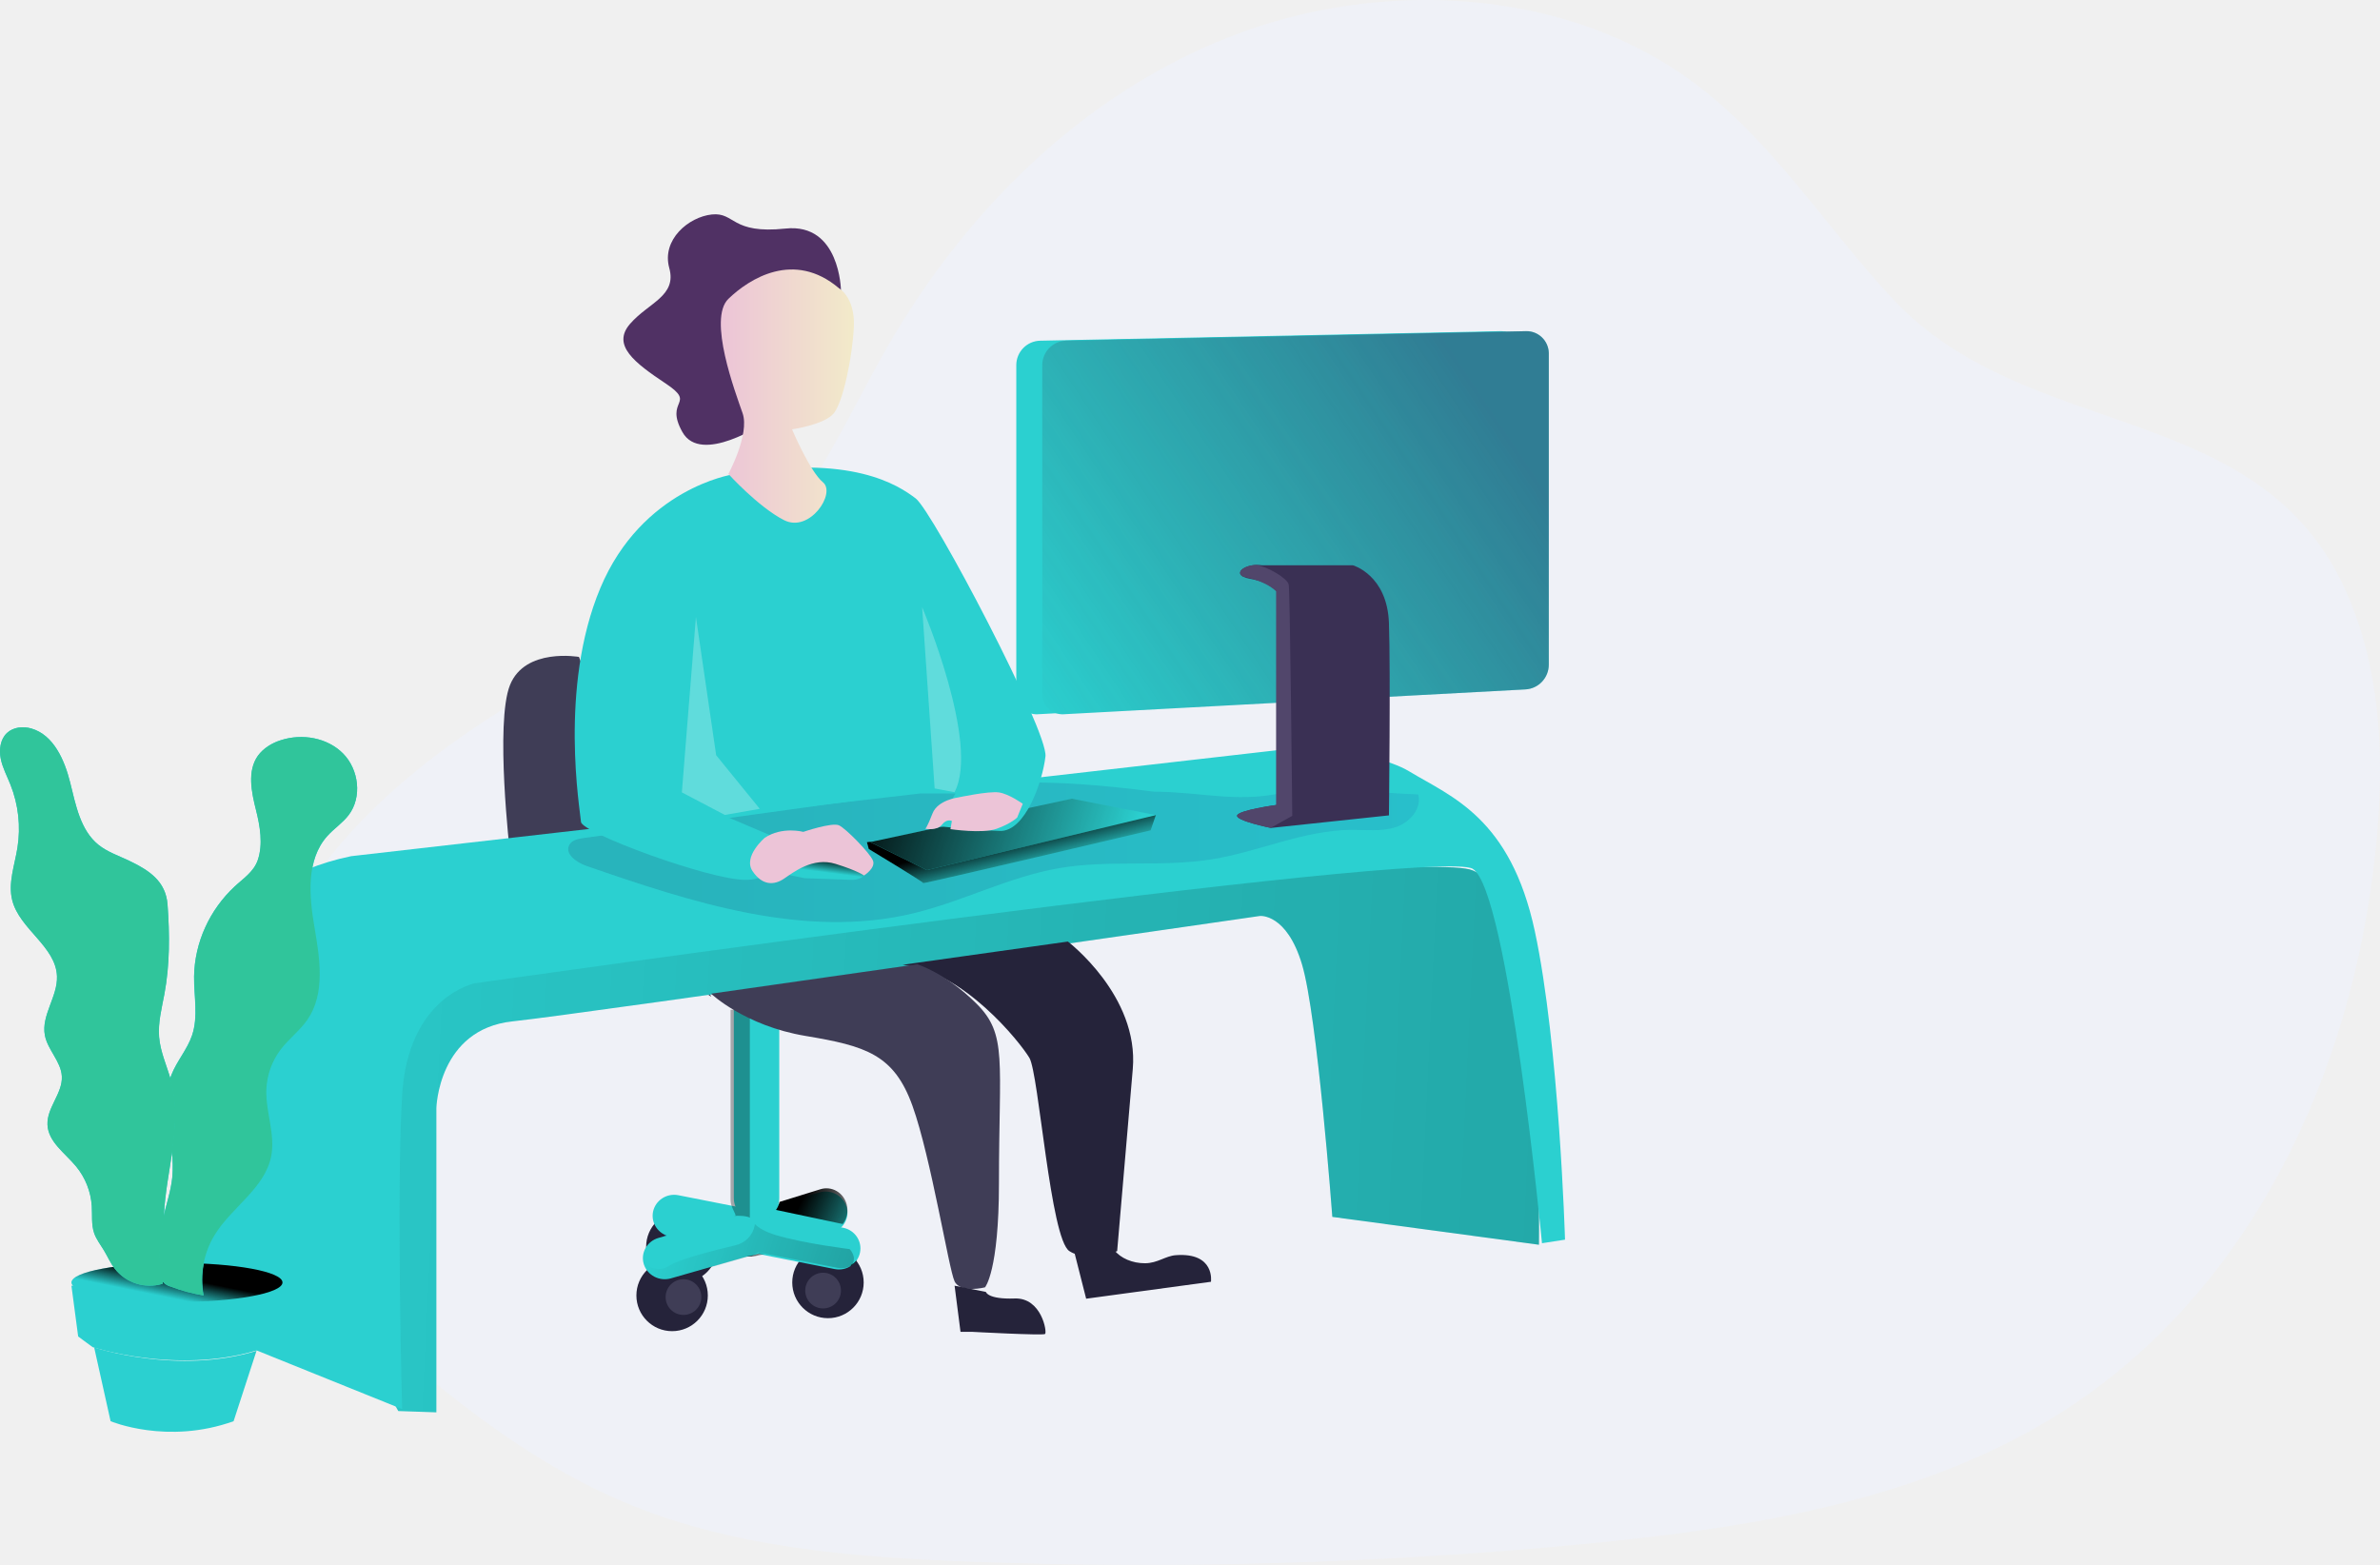
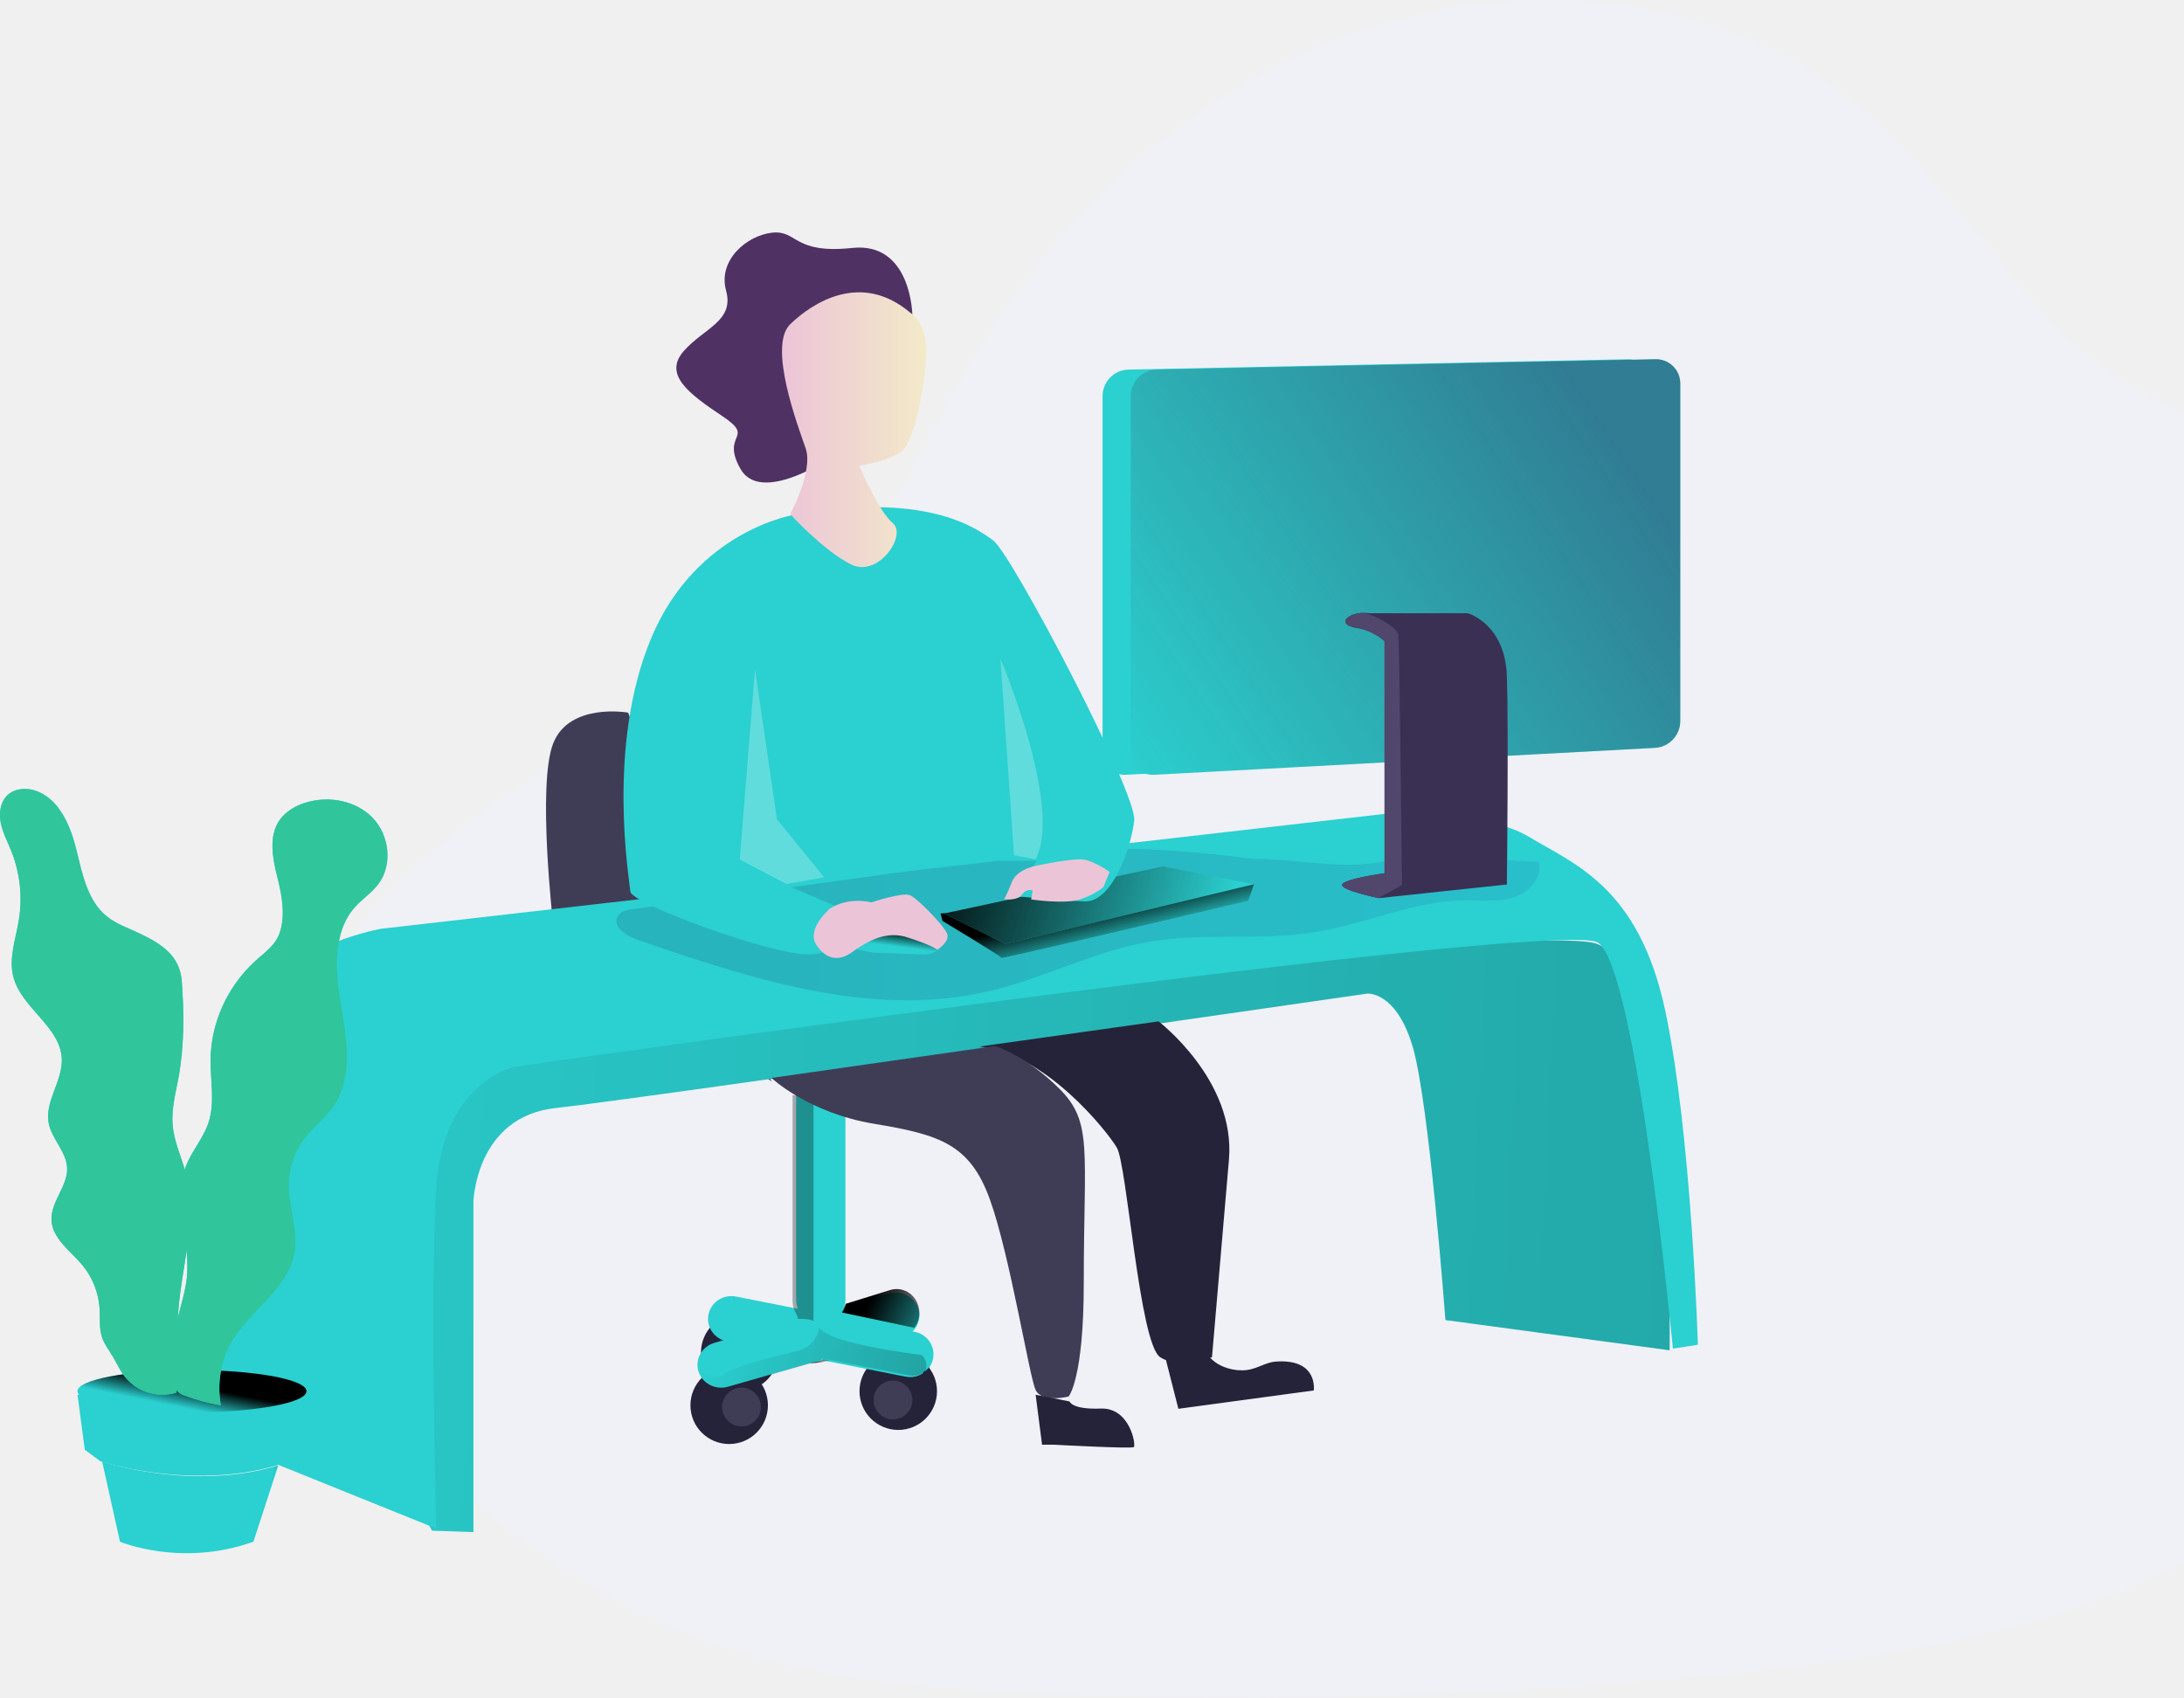
- <svg xmlns="http://www.w3.org/2000/svg" width="733" height="482">
+ <svg xmlns="http://www.w3.org/2000/svg" width="620" height="482">
  <defs>
    <linearGradient id="a" x1="0%" x2="100%" y1="50%" y2="50%">
      <stop offset="0%" stop-color="#183866" />
      <stop offset="100%" stop-color="#1A7FC1" />
    </linearGradient>
    <linearGradient id="b" x1="-.13%" x2="100%" y1="50.057%" y2="50.057%">
      <stop offset="0%" />
      <stop offset="99%" stop-opacity="0" />
    </linearGradient>
    <linearGradient id="c" x1="176.072%" x2="310.393%" y1="-566.037%" y2="-534.629%">
      <stop offset="0%" />
      <stop offset="99%" stop-opacity="0" />
    </linearGradient>
    <linearGradient id="d" x1="58.928%" x2="52.269%" y1="-257.998%" y2="-277.344%">
      <stop offset="0%" />
      <stop offset="99%" stop-opacity="0" />
    </linearGradient>
    <linearGradient id="e" x1="156.099%" x2="8.109%" y1="-63.273%" y2="-76.114%">
      <stop offset="0%" />
      <stop offset="99%" stop-opacity="0" />
    </linearGradient>
    <linearGradient id="f" x1="2361.044%" x2="2162.651%" y1="-16584.906%" y2="-16647.547%">
      <stop offset="0%" />
      <stop offset="99%" stop-opacity="0" />
    </linearGradient>
    <linearGradient id="g" x1="241.391%" x2="133.142%" y1="-426.052%" y2="-412.195%">
      <stop offset="0%" />
      <stop offset="99%" stop-opacity="0" />
    </linearGradient>
    <linearGradient id="h" x1="106.85%" x2="-35.821%" y1="22.502%" y2="19.27%">
      <stop offset="0%" />
      <stop offset="100%" stop-opacity="0" />
    </linearGradient>
    <linearGradient id="i" x1="14.169%" x2="114.168%" y1="-41.335%" y2="-41.335%">
      <stop offset="0%" stop-color="#183866" />
      <stop offset="100%" stop-color="#1A7FC1" />
    </linearGradient>
    <linearGradient id="j" x1="40.386%" x2="71.43%" y1="39.515%" y2="67.977%">
      <stop offset="0%" />
      <stop offset="99%" stop-opacity="0" />
    </linearGradient>
    <linearGradient id="k" x1="-12.531%" x2="93.689%" y1="44.923%" y2="53.42%">
      <stop offset="0%" />
      <stop offset="99%" stop-opacity="0" />
    </linearGradient>
    <linearGradient id="l" x1="53.702%" x2="43.721%" y1="42.271%" y2="80.595%">
      <stop offset="0%" />
      <stop offset="99%" stop-opacity="0" />
    </linearGradient>
    <linearGradient id="m" x1="190.926%" x2="102.154%" y1="-333.246%" y2="-335.028%">
      <stop offset="0%" />
      <stop offset="99%" stop-opacity="0" />
    </linearGradient>
    <linearGradient id="n" x1="168.578%" x2="111.53%" y1="-126.252%" y2="-126.942%">
      <stop offset="0%" />
      <stop offset="99%" stop-opacity="0" />
    </linearGradient>
    <linearGradient id="o" x1="56.989%" x2="28.128%" y1="43.618%" y2="69.958%">
      <stop offset="0%" />
      <stop offset="99%" stop-opacity="0" />
    </linearGradient>
    <linearGradient id="p" x1="58.095%" x2="57.212%" y1="-1473.571%" y2="-1370.204%">
      <stop offset="0%" />
      <stop offset="99%" stop-opacity="0" />
    </linearGradient>
    <linearGradient id="q" x1="-.04%" x2="99.996%" y1="49.993%" y2="49.993%">
      <stop offset="0%" stop-color="#ECC4D7" />
      <stop offset="42%" stop-color="#EFD4D1" />
      <stop offset="100%" stop-color="#F2EAC9" />
    </linearGradient>
    <linearGradient id="r" x1="99.032%" x2="199.03%" y1="-163.287%" y2="-163.287%">
      <stop offset="0%" stop-color="#ECC4D7" />
      <stop offset="42%" stop-color="#EFD4D1" />
      <stop offset="100%" stop-color="#F2EAC9" />
    </linearGradient>
    <linearGradient id="s" x1="124.306%" x2="224.306%" y1="-84.564%" y2="-84.564%">
      <stop offset="0%" stop-color="#ECC4D7" />
      <stop offset="42%" stop-color="#EFD4D1" />
      <stop offset="100%" stop-color="#F2EAC9" />
    </linearGradient>
    <linearGradient id="t" x1="128.89%" x2="24.06%" y1="100.36%" y2="153.095%">
      <stop offset="0%" stop-color="#362958" stop-opacity=".501" />
      <stop offset="100%" stop-color="#34313D" stop-opacity="0" />
    </linearGradient>
    <linearGradient id="u" x1="3990.942%" x2="3874.36%" y1="-34225.187%" y2="-34268.317%">
      <stop offset="0%" />
      <stop offset="99%" stop-opacity="0" />
    </linearGradient>
  </defs>
  <g fill="none" fill-rule="nonzero">
    <path fill="#EFF1F7" d="M583.08 92.214c-20.973-22.385-37.208-49.107-62.275-67.375-39.374-28.754-96.041-31.558-142.08-13.494-46.04 18.063-81.905 54.474-105.544 95.703-12.435 21.692-22.202 45.354-40.423 63.08-15.403 14.976-35.648 24.531-54.843 34.938-30.948 16.733-60.752 36.952-80.78 64.695-20.026 27.743-28.98 64.18-16.178 95.446 8.633 21.097 26.022 37.883 43.836 53.081 20.964 17.869 43.496 34.601 69.5 45.248 32.555 13.246 68.694 16.094 104.134 17.442 62.828 2.38 125.757.601 188.319-5.323 51.23-4.844 104.011-13.113 146.874-39.88 60.043-37.484 91-106.163 97.97-173.51 2.836-26.936 2.118-54.928-8.964-79.92-26.504-59.78-98.017-45.798-139.547-90.131z" />
    <path fill="#3F3D56" d="M178.317 202.334s-16.6-2.947-21.25 8.669c-4.65 11.616 0 51.733 0 51.733L219 307l-40.683-104.666z" />
    <path fill="#2BD0D0" d="M256.202 379.727l-24.555 7.008c-3.568 1.01-7.31-.952-8.372-4.386-1.047-3.438.987-7.046 4.55-8.069l24.522-7.014c3.565-1.01 7.307.947 8.372 4.379 1.058 3.433-.96 7.045-4.517 8.082z" />
    <circle cx="255" cy="395" r="11" fill="#25233A" />
    <circle cx="253.5" cy="397.5" r="5.5" fill="#3F3D56" />
    <circle cx="210" cy="384" r="11" fill="#25233A" />
    <path fill="url(#a)" d="M214 384.5a5.5 5.5 0 11-11 0 5.5 5.5 0 0111 0z" />
    <circle cx="207" cy="399" r="11" fill="#25233A" />
    <path fill="#3F3D56" d="M216 399.5a5.5 5.5 0 11-11 0 5.5 5.5 0 0111 0z" />
    <path fill="#2BD0D0" d="M257.085 390.874l-50.787-10.046c-3.574-.717-5.884-4.13-5.168-7.636.732-3.5 4.21-5.764 7.785-5.066l50.787 10.027c3.574.717 5.884 4.13 5.168 7.637-.723 3.507-4.204 5.781-7.785 5.084z" />
    <path fill="#2BD0D0" d="M226 310h14v59c0 3.866-3.133 7-6.997 7a6.999 6.999 0 01-6.996-7v-59H226z" />
    <path fill="#2BD0D0" d="M231.187 386.708l-24.537 7.025c-3.568 1.014-7.314-.949-8.375-4.388-1.047-3.44.987-7.05 4.548-8.074l24.537-7.005c3.564-1.01 7.304.948 8.368 4.381 1.039 3.435-.99 7.034-4.541 8.06z" />
    <path fill="url(#b)" d="M236 386.26l-3.125.551a12.89 12.89 0 01-2.875.172l1.305-.228a10.302 10.302 0 002.507-.755l2.188.26z" />
    <path fill="url(#c)" d="M261 372.738a6.914 6.914 0 01-1.46 4.262L239 372.65a7.113 7.113 0 001.098-2.462l12.654-3.923a6.201 6.201 0 014.913.579c1.5.867 2.609 2.324 3.083 4.048.164.6.249 1.222.252 1.846z" />
    <path fill="url(#d)" d="M225.22 371.103a5.776 5.776 0 01-.22-1.58V311h5.943v63.07c-.059.31-.04.627.057.93a9.278 9.278 0 00-2.845-.511c-.69-.04-1.385-.04-2.076 0l.425-.1c.262-.04-.94-2.091-1.283-3.286z" opacity=".31" />
    <path fill="url(#e)" d="M262.289 389.8c-.97.523-2.061.797-3.17.796a7.063 7.063 0 01-1.33-.13l-22.407-4.406-1.867-.363a6.54 6.54 0 01-2.133 1.055l-1.11.317-23.025 6.666c-3.514 1.007-7.202-.943-8.247-4.362 1.997 1.805 5.029 1.973 7.223.401 2.811-1.896 14.002-4.743 20.341-6.257 2.996-.698 5.288-3.05 5.848-6 .016-.173.042-.346.08-.517 1.056 1.113 2.997 2.362 6.505 3.423 8.64 2.589 22.667 4.304 22.667 4.304s2.532 2.42.625 5.073z" opacity=".31" />
    <path fill="url(#f)" d="M264 388a7.624 7.624 0 01-2 2 119.75 119.75 0 002-2z" />
    <path fill="url(#g)" d="M226.3 370.559a6.82 6.82 0 001.7 3.13c-.21.039-.425.092-.641.151L206.088 380c-3.271-.813-5.426-3.865-5.044-7.146.381-3.28 3.181-5.781 6.556-5.854a7.14 7.14 0 011.35.132l17.35 3.427z" />
    <path fill="#503164" d="M259 89.407s-.276-20.805-17.075-19.01c-16.8 1.793-15.511-5.095-22.687-4.339-7.175.757-15.51 7.786-13.117 16.468 2.395 8.682-6.332 10.623-12.064 17.21-5.733 6.587 1.349 11.976 11.006 18.416 9.657 6.44-.6 4.773 5.125 14.955 5.726 10.181 25.107-2.825 25.107-2.825L259 89.407z" />
    <path fill="#2BD0D0" d="M122.664 434.601l11.73.399v-93.745s.59-24.241 23.452-26.673c22.861-2.431 230.196-32.466 230.196-32.466s8.218-.87 12.951 14.901c4.733 15.771 9.34 77.787 9.34 77.787l63.64 8.577s1.68-109.55-21.302-115.595c-22.981-6.045-323.522 24.76-323.522 24.76s-22.29 116.352-6.485 142.055z" />
    <path fill="url(#h)" d="M122.664 434.601l11.73.399v-93.745s.59-24.241 23.452-26.673c22.861-2.431 230.196-32.466 230.196-32.466s8.218-.87 12.951 14.901c4.733 15.771 9.34 77.787 9.34 77.787l63.64 8.577s1.68-109.55-21.302-115.595c-22.981-6.045-323.522 24.76-323.522 24.76s-22.29 116.352-6.485 142.055z" opacity=".197" />
    <path fill="#2BD0D0" d="M62 303.784s5.744-31.756 46.144-40.079l285.183-32.643s27.996-1.16 40.804 6.587c12.808 7.746 31.088 14.168 38.583 49.223 7.495 35.056 9.286 94.942 9.286 94.942l-7.09 1.1s-10.348-108.44-21.312-115.306c-10.963-6.865-307.402 35.255-307.402 35.255s-20.561 4.088-22.352 34.532c-1.79 30.443 0 96.605 0 96.605L62 409.057V303.784z" />
    <path fill="url(#i)" d="M355.425 243.844c-14.762-1.9-29.644-3.276-44.519-2.72-11.18.433-22.286 1.966-33.372 3.493l-97.775 13.503c-1.66.23-3.55.603-4.38 2.044-1.592 2.752 2.15 5.464 5.182 6.512 32.51 11.256 67.243 22.656 100.708 14.63 15.3-3.669 29.511-11.288 45.03-13.935 15.518-2.647 31.448-.21 46.933-2.706 14.557-2.345 28.417-9.009 43.172-9.074 4.525 0 9.183.577 13.475-.839 4.293-1.415 8.088-5.739 6.9-10.05-13.853-.478-29.404-3.007-42.992-.262-13.449 2.712-24.894-.596-38.362-.596z" opacity=".19" />
    <path fill="#2BD0D0" d="M267 259.38l.57 2.114s16.881 10.173 16.775 10.501c-.106.328 70.024-16.24 70.024-16.24L356 251l-89 8.38z" />
    <path fill="url(#j)" d="M267 259.38l.57 2.114s16.881 10.173 16.775 10.501c-.106.328 70.024-16.24 70.024-16.24L356 251l-89 8.38z" />
    <path fill="#2BD0D0" d="M268 259.364L330.107 246 356 251.054 285.442 268z" />
    <path fill="url(#k)" d="M268 259.364L330.107 246 356 251.054 285.442 268z" />
    <path fill="#2BD0D0" d="M247.832 270.484l14.457.512s3.672.228 4.62-2.717c.95-2.945-5.89-9.16-6.622-9.277-.733-.118-19.76 5.22-17.017 10.556l4.562.926z" />
    <path fill="url(#l)" d="M247.832 270.484l14.457.512s3.672.228 4.62-2.717c.95-2.945-5.89-9.16-6.622-9.277-.733-.118-19.76 5.22-17.017 10.556l4.562.926z" />
    <path fill="#2BD0D0" d="M79 416.056l-7.058 21.677c-20.473 7.351-37.88 0-37.88 0L29 415s25.535 8.56 50 1.056z" />
    <path fill="url(#m)" d="M79 416.056l-7.058 21.677c-20.473 7.351-37.88 0-37.88 0L29 415s25.535 8.56 50 1.056z" />
    <path fill="#2BD0D0" d="M87 396l-2.284 16.943-5.786 3.008c-24.648 7.42-50.415-1.038-50.415-1.038l-4.443-3.283L22 396h65z" />
    <path fill="url(#n)" d="M87 396l-2.284 16.943-5.786 3.008c-24.648 7.42-50.415-1.038-50.415-1.038l-4.443-3.283L22 396h65z" />
    <ellipse cx="54.5" cy="395" fill="#2BD0D0" rx="32.5" ry="6" />
    <ellipse cx="54.5" cy="395" fill="url(#o)" rx="32.5" ry="6" />
    <path fill="#2BD0D0" d="M39.641 265.03c-3.182-1.515-6.603-2.658-9.356-4.87-5.547-4.5-6.953-12.248-8.69-19.198-1.736-6.951-5.097-14.593-11.944-16.587-2.562-.737-5.567-.445-7.515 1.39-2.053 1.933-2.47 5.11-1.908 7.914.561 2.804 1.928 5.316 2.985 7.974a36.878 36.878 0 012.172 19.477c-.865 5.389-2.932 10.851-1.605 16.134 2.252 8.964 13.47 14.22 13.78 23.457.212 6.233-4.885 12.001-3.73 18.135.852 4.538 5.005 8.08 5.23 12.692.25 5.23-4.662 9.655-4.424 14.885.237 5.23 5.427 8.725 8.815 12.839a21.453 21.453 0 014.827 12.193c.178 2.791-.179 5.682.726 8.327.66 1.933 1.98 3.575 3.004 5.316 1.13 1.88 1.981 3.914 3.341 5.655a13.696 13.696 0 0014.725 4.651c1.05-6.95.132-14.04.423-21.065.574-13.609 5.691-27.324 2.416-40.535-1.201-4.844-3.512-9.443-3.922-14.413-.363-4.44.812-8.838 1.631-13.217 1.69-9.044 1.664-18.394.97-27.538-.547-7.256-5.618-10.599-11.95-13.616z" />
    <path fill="#2BD0D0" d="M59.752 300.767c-.053 6.062 1.33 12.33-.612 18.085-1.47 4.362-4.702 7.934-6.371 12.223-3.85 9.899 1.33 21 .273 31.57-.44 4.354-1.936 8.537-2.88 12.813a51.236 51.236 0 00-.851 16.485 4.17 4.17 0 003.325 4.342A51.942 51.942 0 0062.711 399a26.638 26.638 0 013.445-18.59c5.274-8.63 15.522-14.446 17.43-24.359 1.29-6.712-1.715-13.524-1.502-20.355a21.886 21.886 0 014.482-12.548c2.48-3.227 5.839-5.723 8.147-9.07 5.546-8.066 3.817-18.848 2.168-28.494-1.65-9.647-2.607-20.748 3.91-28.057 2.062-2.31 4.748-4.044 6.617-6.513 4.163-5.504 3.112-13.983-1.73-18.902-4.84-4.92-12.635-6.28-19.218-4.116a13.86 13.86 0 00-7.01 4.76c-3.325 4.714-1.995 11.154-.585 16.757 1.23 4.867 2.221 10.483.539 15.39-1.257 3.651-4.443 5.63-7.15 8.172a38.903 38.903 0 00-12.502 27.692z" />
    <path fill="#30C59B" d="M53.062 354.522c-.938 6.593-2.292 13.239-2.57 19.851v.665a1.757 1.757 0 01-.111.479 51.684 51.684 0 00-.866 16.501c.036.893.261 1.768.66 2.566-.032.279-.072.551-.111.83a13.702 13.702 0 01-14.73-4.652c-1.32-1.741-2.213-3.775-3.342-5.655-1.057-1.748-2.345-3.39-3.005-5.317-.905-2.659-.549-5.536-.727-8.327a21.453 21.453 0 00-4.828-12.196c-3.389-4.087-8.587-7.516-8.818-12.833-.231-5.317 4.676-9.656 4.425-14.887-.224-4.612-4.379-8.154-5.23-12.693-1.157-6.135 3.962-11.903 3.731-18.137-.31-9.238-11.532-14.495-13.785-23.46-1.32-5.284.74-10.747 1.605-16.136a36.876 36.876 0 00-2.146-19.46c-1.057-2.658-2.424-5.163-2.986-7.975-.561-2.81-.145-5.981 1.909-7.922 1.982-1.834 4.954-2.126 7.517-1.389 6.856 1.994 10.204 9.664 11.948 16.615 1.744 6.952 3.144 14.694 8.692 19.2 2.742 2.227 6.176 3.356 9.36 4.872 6.34 3.017 11.413 6.36 11.955 13.55.66 9.145.72 18.496-.97 27.541-.82 4.38-1.982 8.78-1.632 13.219.35 4.44 2.272 8.64 3.527 12.946.139.485.277.977.396 1.469 1.665 6.839 1.13 13.757.132 20.735z" />
    <path fill="url(#p)" d="M49.718 394a7.789 7.789 0 01-.502-2.488c-.43-5.36-.216-10.78.637-16.047.023-.155.052-.31.08-.465-.171 6.346.374 12.744-.215 19z" />
    <path fill="#30C59B" d="M107.393 251.014c-1.871 2.47-4.562 4.202-6.627 6.513-6.527 7.303-5.568 18.41-3.916 28.057 1.651 9.646 3.383 20.428-2.172 28.495-2.31 3.32-5.674 5.842-8.159 9.069a21.865 21.865 0 00-4.49 12.548c-.212 6.831 2.798 13.643 1.506 20.355-1.911 9.913-12.175 15.742-17.457 24.36A26.644 26.644 0 0062.654 399a51.824 51.824 0 01-10.064-2.715 5.425 5.425 0 01-2.344-1.415 2.503 2.503 0 01-.247-.345 6.232 6.232 0 01-.699-2.55c-.599-5.506-.3-11.073.886-16.484.033-.16.073-.319.113-.478.946-4.11 2.345-8.14 2.771-12.336a39.84 39.84 0 00-.16-8.166c1.006-6.971 1.545-13.882-.153-20.668-.12-.49-.26-.982-.4-1.467.127-.425.273-.85.44-1.268 1.672-4.289 4.909-7.86 6.38-12.223 1.939-5.756.56-12.023.613-18.085.087-10.47 4.823-20.58 12.429-27.725 2.71-2.542 5.901-4.52 7.16-8.172 1.685-4.907.666-10.523-.54-15.39-1.418-5.603-2.764-12.043.587-16.757 1.665-2.337 4.29-3.857 7.02-4.76 6.567-2.165 14.407-.804 19.249 4.116 4.842 4.92 5.868 13.43 1.698 18.902z" />
    <path fill="#2BD0D0" d="M225.573 146.146s-27.817 4.3-40.684 34.977c-12.867 30.677-6.176 68.683-5.951 72.027.225 3.344 39.428 17.85 50.635 17.85 11.208 0 13.542-11.229 13.542-11.229l-19.803-8.433 60.17-6.949h10.804l-5.951 10.032s11.743 1.23 19.592 1.511c7.848.281 13.178-15.24 14.057-22.959.88-7.717-34.667-75.458-39.977-79.47-5.31-4.013-19.717-13.817-56.434-7.357z" />
    <path fill="url(#q)" d="M258.392 88.776s5.032 2.83 4.58 11.985c-.453 9.155-3.29 22.932-6.153 26.5-2.864 3.57-12.88 4.968-12.88 4.968s5.464 12.977 9.53 16.326c4.066 3.349-4.086 15.687-12.015 11.639-7.928-4.049-17.12-14.216-17.12-14.216s6.612-12.245 4.376-18.69c-2.235-6.445-10.772-29.064-4.376-35.242 6.396-6.18 20.186-15.035 34.058-3.27z" />
    <path fill="#FFF" opacity=".25" d="M214.334 190L210 244.055 223.238 251 234 249.122l-13.428-16.504zM284 187s17.909 42.077 9.97 57l-6.116-1.16L284 187z" />
    <path fill="url(#r)" d="M235.522 258.045s-6.766 5.775-3.746 10.267c3.02 4.491 6.625 4.363 9.631 2.355 3.006-2.009 8.911-6.776 15.946-4.588 7.035 2.188 8.744 3.58 8.744 3.58s3.705-2.316 2.744-4.639c-.962-2.323-8.32-9.85-10.452-10.825-2.132-.975-10.983 2.021-10.983 2.021s-6.503-1.758-11.884 1.83z" />
    <path fill="url(#s)" d="M295.191 245.598s-6.385.759-7.998 4.957c-1.613 4.198-2.193 4.71-2.193 4.71s3.606.69 5.106-1.264 3.059-1.133 3.059-1.133l-.447 2.507s9.798 1.477 14.224-.11c4.425-1.589 6.325-3.453 6.325-3.453l1.733-4.24s-4.18-3.03-7.332-3.5c-3.152-.47-12.477 1.526-12.477 1.526z" />
    <path fill="#25233A" d="M328.893 290s21.934 16.687 19.984 39.259c-1.949 22.572-4.813 56.087-4.813 56.087s-8.846 3.722-14.707 0c-5.862-3.722-9.411-54.65-12.315-59.513-2.904-4.864-20.375-26.79-39.042-28.679L328.893 290z" />
    <path fill="#3F3D56" d="M219 306.058s10.444 9.895 29.062 13.002c18.619 3.107 27.297 5.7 32.987 21.605 5.69 15.905 11.148 50.137 12.935 53.963 1.786 3.826 9.382 1.874 9.382 1.874s4.296-4.895 4.296-32.114c0-37.946 2.655-45.724-6.913-55.256-9.568-9.533-18.272-12.132-18.272-12.132L219 306.058z" />
    <path fill="#25233A" d="M294 396l1.82 14.197h3.408s21.948 1.187 22.636.675c.688-.513-1.057-11.243-9.372-10.94-8.316.304-8.861-2.023-8.861-2.023L294 396zm37-9.844L334.518 400l38.437-5.212s1.353-9.093-10.823-8.191c-3.214.234-5.608 2.465-9.471 2.485-3.863.02-7.563-1.543-9.511-4.082L331 386.156z" />
    <path fill="#2BD0D0" d="M461.804 212.337l-142.243 7.654c-3.44.181-6.376-2.47-6.561-5.926V112.473c.003-4.101 3.267-7.448 7.348-7.535l141.661-2.937a6.835 6.835 0 014.886 1.917 6.898 6.898 0 012.105 4.827v95.971c-.005 4.056-3.164 7.402-7.196 7.621z" />
    <path fill="#2BD0D0" d="M469.804 212.337l-142.25 7.655c-3.44.177-6.372-2.478-6.554-5.934V112.473c-.004-4.102 3.26-7.452 7.342-7.535l141.68-2.937c3.777-.07 6.898 2.943 6.978 6.738v95.977c-.005 4.057-3.164 7.403-7.196 7.621z" />
    <path fill="url(#t)" d="M469.804 212.337l-142.25 7.655c-3.44.177-6.372-2.478-6.554-5.934V112.473c-.004-4.102 3.26-7.452 7.342-7.535l141.68-2.937c3.777-.07 6.898 2.943 6.978 6.738v95.977c-.005 4.057-3.164 7.403-7.196 7.621z" />
    <path fill="#3A3054" d="M427.773 251.138L391.478 255s-11.053-2.23-10.455-3.862c.599-1.633 12.156-3.205 12.156-3.205v-65.804c-.1-.146-1.621-2.084-5.789-3.319-.807-.239-1.628-.43-2.459-.57a7.252 7.252 0 01-2.06-.624c-2.479-1.28.26-3.51 4.107-3.61a9.625 9.625 0 011.802.106h27.913s10.568 2.973 11.08 17.811c.511 14.839 0 59.215 0 59.215z" />
    <path fill="#51466B" d="M398 251.277L391.322 255s-10.888-2.23-10.299-3.863c.59-1.632 11.995-3.205 11.995-3.205v-65.809c-.138-.152-1.807-1.898-5.703-3.318a28.64 28.64 0 00-4.452-1.195c-2.442-1.28.255-3.51 4.046-3.61 3.228.445 9.585 4.028 9.998 6.073.412 2.044 1.093 71.204 1.093 71.204z" />
    <path fill="url(#u)" d="M263 389c-.881 1.001-1.29 1.37-.77.547.27-.159.527-.342.77-.547z" />
  </g>
</svg>
